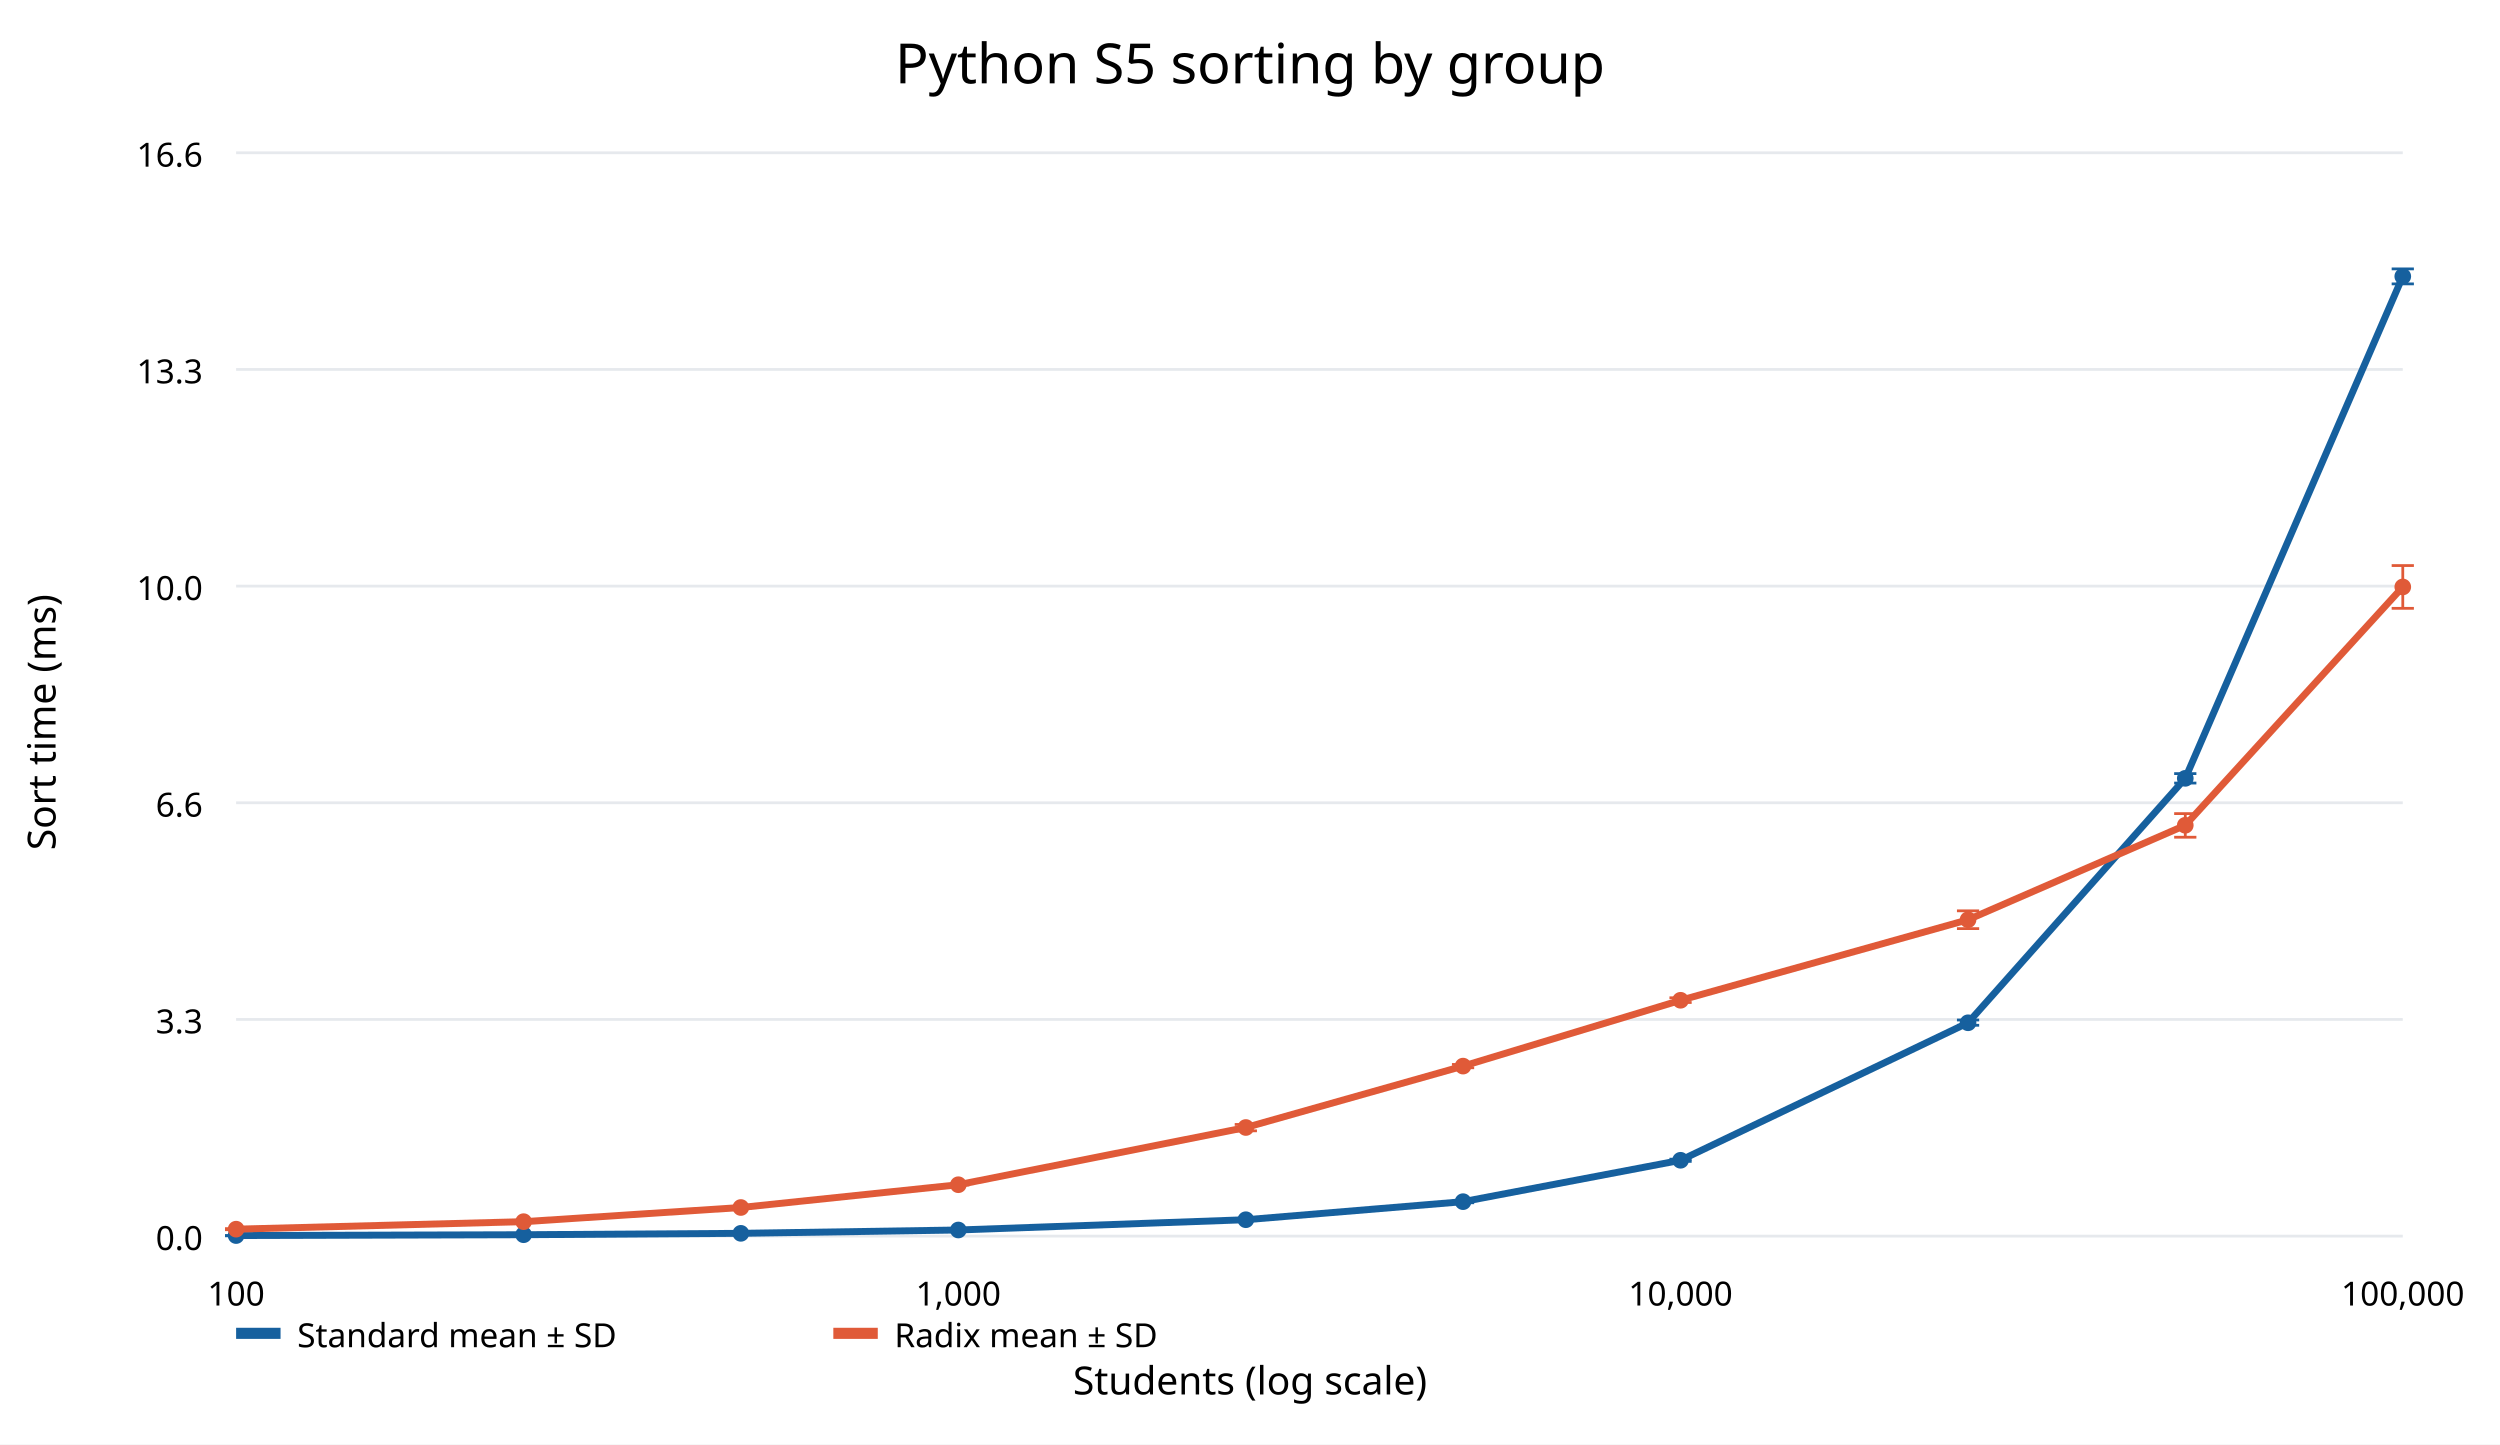
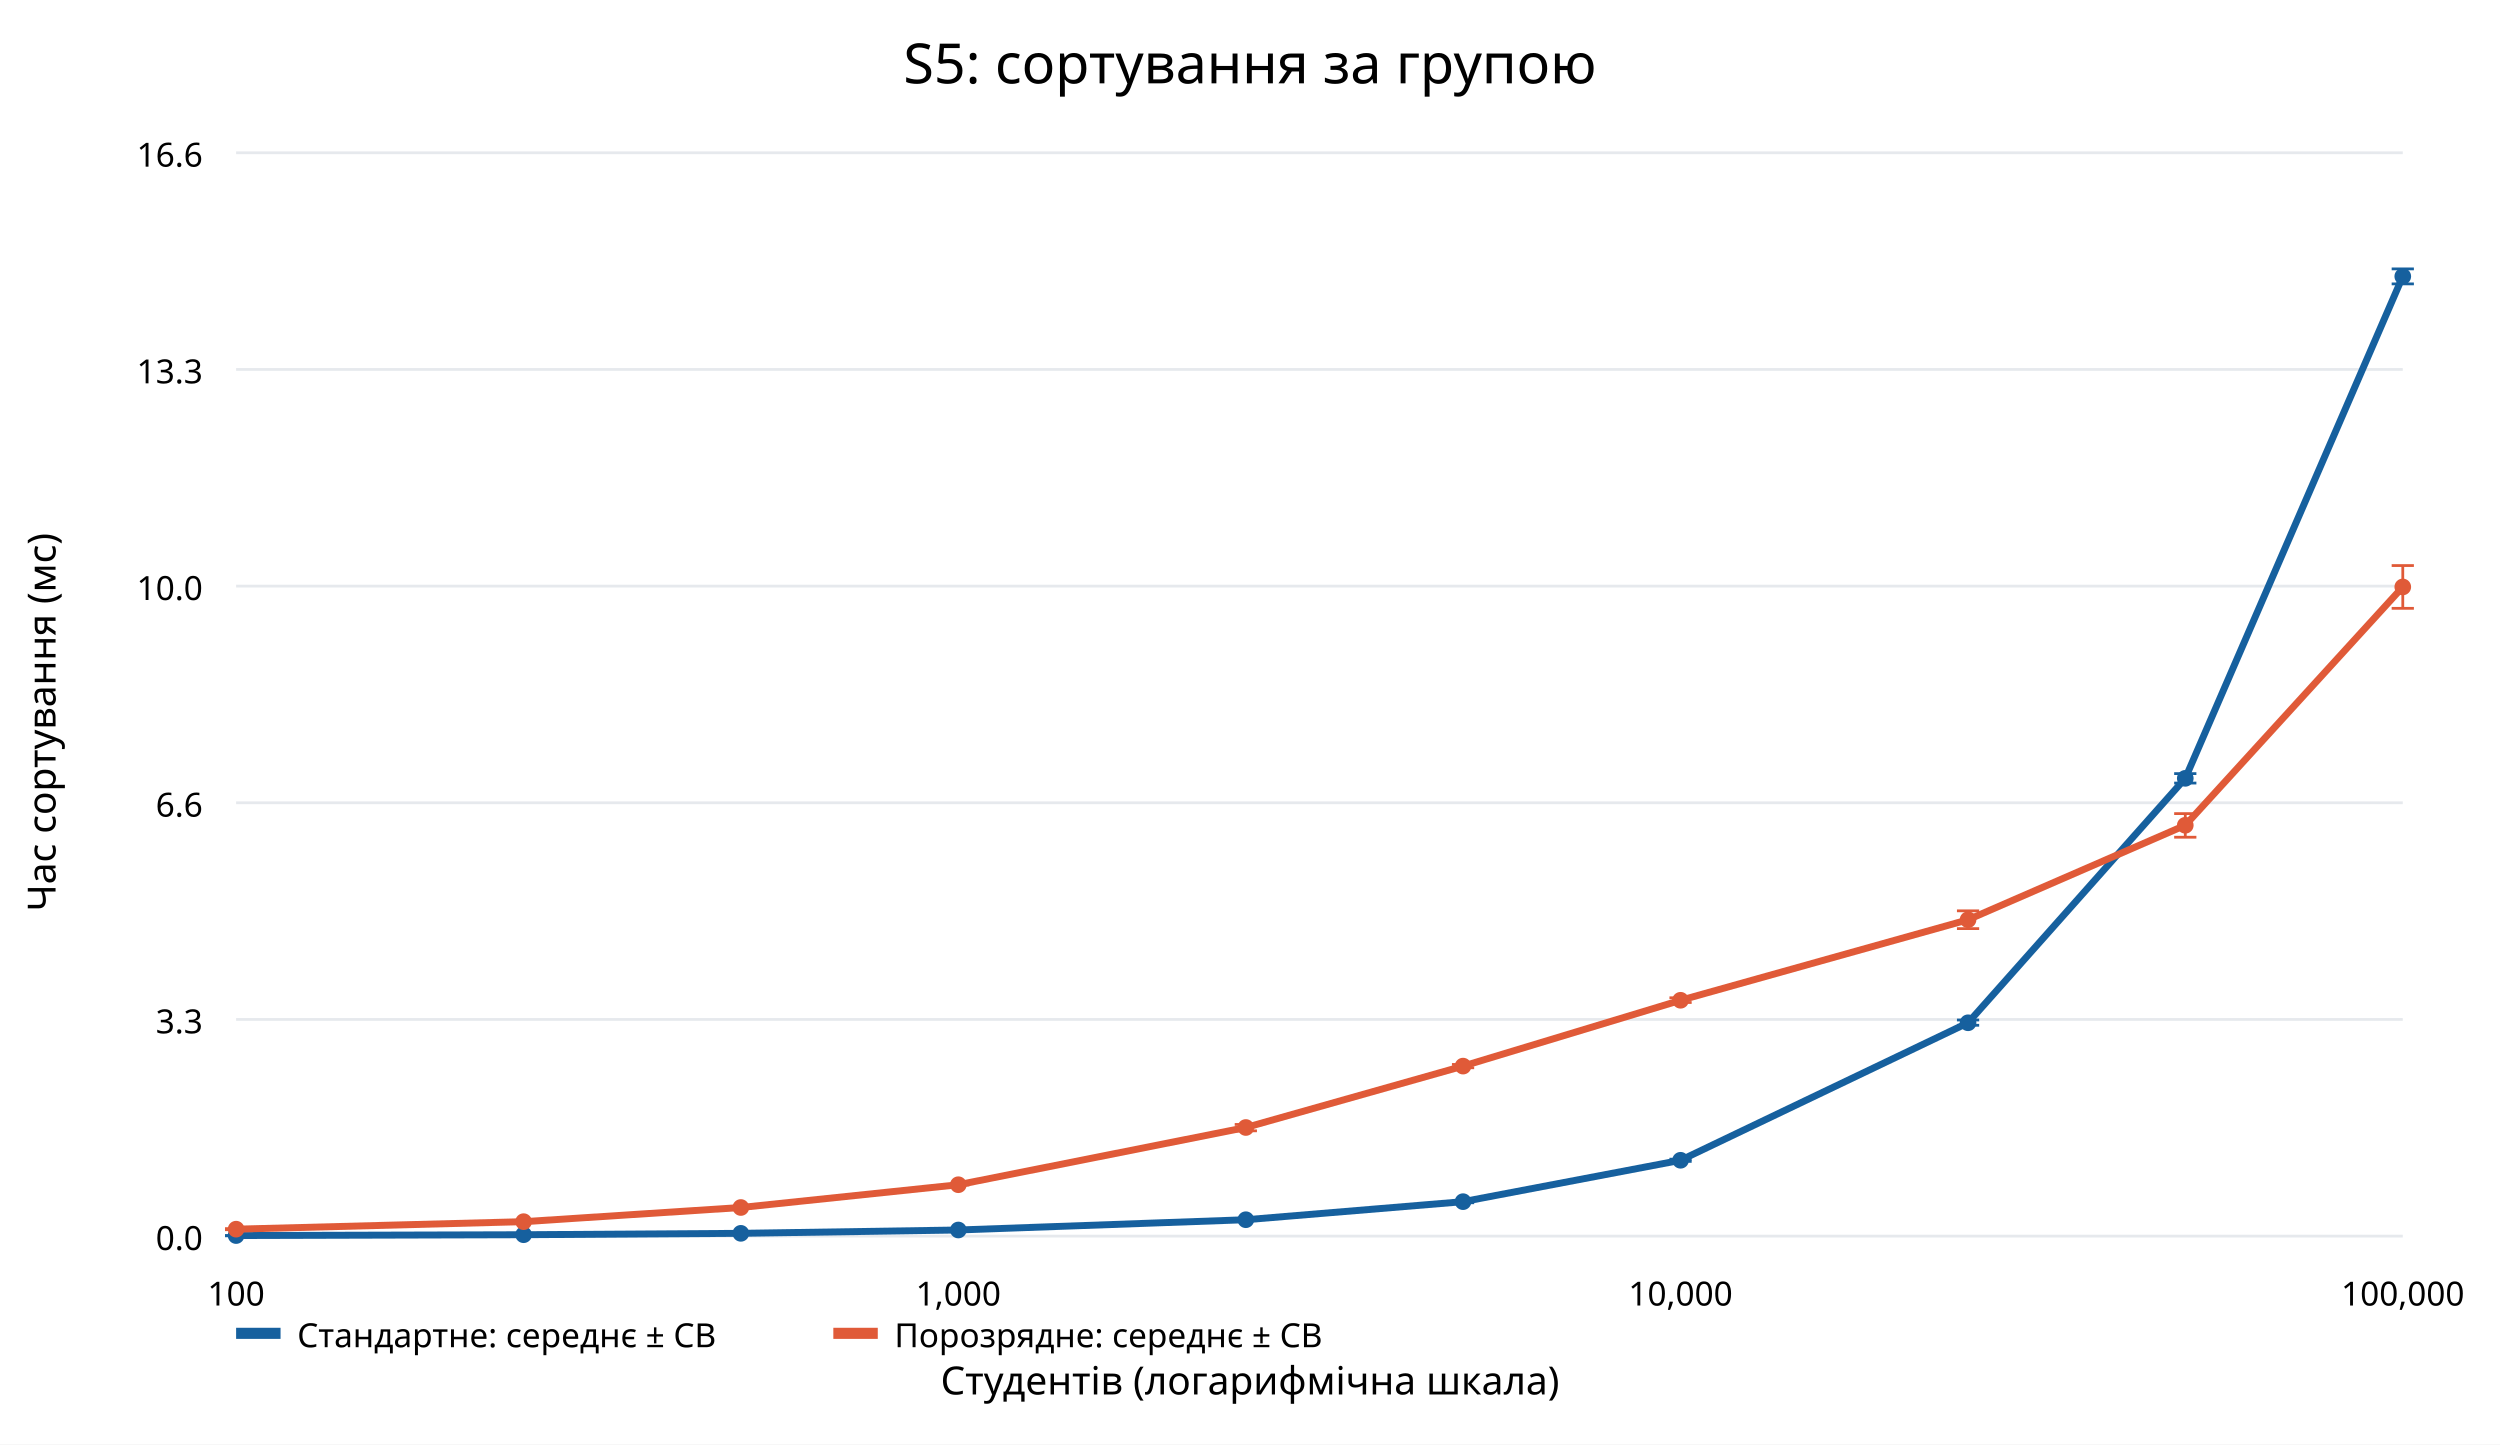
<svg xmlns="http://www.w3.org/2000/svg" width="900" height="520" viewBox="0 0 900 520">
  <rect width="100%" height="100%" fill="white" />
-   <text x="450.0" y="30" text-anchor="middle" font-size="20" font-family="sans-serif">Python S5 sorting by group</text>
+   <text x="450.0" y="30" text-anchor="middle" font-size="20" font-family="sans-serif">S5: сортування за групою</text>
  <line x1="85" y1="445.0" x2="865" y2="445.0" stroke="#e6e9ed" />
  <text x="73" y="450.0" text-anchor="end" font-size="12" font-family="sans-serif">0.0</text>
  <line x1="85" y1="367.0" x2="865" y2="367.0" stroke="#e6e9ed" />
  <text x="73" y="372.0" text-anchor="end" font-size="12" font-family="sans-serif">3.3</text>
  <line x1="85" y1="289.0" x2="865" y2="289.0" stroke="#e6e9ed" />
  <text x="73" y="294.0" text-anchor="end" font-size="12" font-family="sans-serif">6.6</text>
  <line x1="85" y1="211.0" x2="865" y2="211.0" stroke="#e6e9ed" />
  <text x="73" y="216.0" text-anchor="end" font-size="12" font-family="sans-serif">10.0</text>
  <line x1="85" y1="133.0" x2="865" y2="133.0" stroke="#e6e9ed" />
  <text x="73" y="138.0" text-anchor="end" font-size="12" font-family="sans-serif">13.3</text>
  <line x1="85" y1="55.0" x2="865" y2="55.0" stroke="#e6e9ed" />
  <text x="73" y="60.0" text-anchor="end" font-size="12" font-family="sans-serif">16.6</text>
  <text x="85.0" y="470" text-anchor="middle" font-size="12" font-family="sans-serif">100</text>
  <text x="345.0" y="470" text-anchor="middle" font-size="12" font-family="sans-serif">1,000</text>
  <text x="605.0" y="470" text-anchor="middle" font-size="12" font-family="sans-serif">10,000</text>
  <text x="865.0" y="470" text-anchor="middle" font-size="12" font-family="sans-serif">100,000</text>
-   <text x="450.0" y="502" text-anchor="middle" font-size="14" font-family="sans-serif">Students (log scale)</text>
-   <text transform="translate(20 260.0) rotate(-90)" text-anchor="middle" font-size="14" font-family="sans-serif">Sort time (ms)</text>
+   <text x="450.0" y="502" text-anchor="middle" font-size="14" font-family="sans-serif">Студентів (логарифмічна шкала)</text>
+   <text transform="translate(20 260.0) rotate(-90)" text-anchor="middle" font-size="14" font-family="sans-serif">Час сортування (мс)</text>
  <polyline points="85.0,444.8 188.5,444.5 266.7,444.0 345.0,442.8 448.5,439.1 526.7,432.6 605.0,417.7 708.5,368.2 786.7,280.2 865.0,99.5" fill="none" stroke="#16609e" stroke-width="2.5" />
  <line x1="85.0" y1="444.9" x2="85.0" y2="444.8" stroke="#16609e" />
  <line x1="81.0" y1="444.9" x2="89.0" y2="444.9" stroke="#16609e" />
  <line x1="81.0" y1="444.8" x2="89.0" y2="444.8" stroke="#16609e" />
  <circle cx="85.0" cy="444.8" r="3" fill="#16609e" />
  <line x1="188.5" y1="444.6" x2="188.5" y2="444.4" stroke="#16609e" />
  <line x1="184.5" y1="444.6" x2="192.5" y2="444.6" stroke="#16609e" />
  <line x1="184.5" y1="444.4" x2="192.5" y2="444.4" stroke="#16609e" />
  <circle cx="188.5" cy="444.5" r="3" fill="#16609e" />
  <line x1="266.7" y1="444.2" x2="266.7" y2="443.8" stroke="#16609e" />
  <line x1="262.7" y1="444.2" x2="270.7" y2="444.2" stroke="#16609e" />
  <line x1="262.7" y1="443.8" x2="270.7" y2="443.8" stroke="#16609e" />
  <circle cx="266.7" cy="444.0" r="3" fill="#16609e" />
  <line x1="345.0" y1="443.1" x2="345.0" y2="442.5" stroke="#16609e" />
  <line x1="341.0" y1="443.1" x2="349.0" y2="443.1" stroke="#16609e" />
  <line x1="341.0" y1="442.5" x2="349.0" y2="442.5" stroke="#16609e" />
  <circle cx="345.0" cy="442.8" r="3" fill="#16609e" />
  <line x1="448.5" y1="439.4" x2="448.5" y2="438.7" stroke="#16609e" />
  <line x1="444.5" y1="439.4" x2="452.5" y2="439.4" stroke="#16609e" />
  <line x1="444.5" y1="438.7" x2="452.5" y2="438.7" stroke="#16609e" />
  <circle cx="448.5" cy="439.1" r="3" fill="#16609e" />
  <line x1="526.7" y1="433.0" x2="526.7" y2="432.3" stroke="#16609e" />
  <line x1="522.7" y1="433.0" x2="530.7" y2="433.0" stroke="#16609e" />
  <line x1="522.7" y1="432.3" x2="530.7" y2="432.3" stroke="#16609e" />
  <circle cx="526.7" cy="432.6" r="3" fill="#16609e" />
  <line x1="605.0" y1="418.1" x2="605.0" y2="417.3" stroke="#16609e" />
  <line x1="601.0" y1="418.1" x2="609.0" y2="418.1" stroke="#16609e" />
  <line x1="601.0" y1="417.3" x2="609.0" y2="417.3" stroke="#16609e" />
  <circle cx="605.0" cy="417.7" r="3" fill="#16609e" />
  <line x1="708.5" y1="369.1" x2="708.5" y2="367.2" stroke="#16609e" />
  <line x1="704.5" y1="369.1" x2="712.5" y2="369.1" stroke="#16609e" />
  <line x1="704.5" y1="367.2" x2="712.5" y2="367.2" stroke="#16609e" />
  <circle cx="708.5" cy="368.2" r="3" fill="#16609e" />
  <line x1="786.7" y1="281.9" x2="786.7" y2="278.5" stroke="#16609e" />
  <line x1="782.7" y1="281.9" x2="790.7" y2="281.9" stroke="#16609e" />
  <line x1="782.7" y1="278.5" x2="790.7" y2="278.5" stroke="#16609e" />
  <circle cx="786.7" cy="280.2" r="3" fill="#16609e" />
  <line x1="865.0" y1="102.2" x2="865.0" y2="96.8" stroke="#16609e" />
  <line x1="861.0" y1="102.2" x2="869.0" y2="102.2" stroke="#16609e" />
  <line x1="861.0" y1="96.8" x2="869.0" y2="96.8" stroke="#16609e" />
  <circle cx="865.0" cy="99.5" r="3" fill="#16609e" />
  <rect x="85" y="478" width="16" height="4" fill="#16609e" />
-   <text x="107" y="485" font-size="12" font-family="sans-serif">Standard mean ± SD</text>
+   <text x="107" y="485" font-size="12" font-family="sans-serif">Стандартне: середнє ± СВ</text>
  <polyline points="85.0,442.5 188.5,439.8 266.7,434.7 345.0,426.5 448.5,405.9 526.7,383.8 605.0,360.1 708.5,331.1 786.7,297.1 865.0,211.3" fill="none" stroke="#e05a38" stroke-width="2.5" />
  <line x1="85.0" y1="442.7" x2="85.0" y2="442.3" stroke="#e05a38" />
  <line x1="81.0" y1="442.7" x2="89.0" y2="442.7" stroke="#e05a38" />
  <line x1="81.0" y1="442.3" x2="89.0" y2="442.3" stroke="#e05a38" />
  <circle cx="85.0" cy="442.5" r="3" fill="#e05a38" />
  <line x1="188.5" y1="440.0" x2="188.5" y2="439.6" stroke="#e05a38" />
  <line x1="184.5" y1="440.0" x2="192.5" y2="440.0" stroke="#e05a38" />
  <line x1="184.5" y1="439.6" x2="192.5" y2="439.6" stroke="#e05a38" />
  <circle cx="188.5" cy="439.8" r="3" fill="#e05a38" />
  <line x1="266.7" y1="434.9" x2="266.7" y2="434.5" stroke="#e05a38" />
  <line x1="262.7" y1="434.9" x2="270.7" y2="434.9" stroke="#e05a38" />
  <line x1="262.7" y1="434.5" x2="270.7" y2="434.5" stroke="#e05a38" />
  <circle cx="266.7" cy="434.7" r="3" fill="#e05a38" />
  <line x1="345.0" y1="426.6" x2="345.0" y2="426.4" stroke="#e05a38" />
  <line x1="341.0" y1="426.6" x2="349.0" y2="426.6" stroke="#e05a38" />
  <line x1="341.0" y1="426.4" x2="349.0" y2="426.4" stroke="#e05a38" />
  <circle cx="345.0" cy="426.5" r="3" fill="#e05a38" />
  <line x1="448.5" y1="407.1" x2="448.5" y2="404.8" stroke="#e05a38" />
  <line x1="444.5" y1="407.1" x2="452.5" y2="407.1" stroke="#e05a38" />
  <line x1="444.5" y1="404.8" x2="452.5" y2="404.8" stroke="#e05a38" />
  <circle cx="448.5" cy="405.9" r="3" fill="#e05a38" />
  <line x1="526.7" y1="384.4" x2="526.7" y2="383.2" stroke="#e05a38" />
  <line x1="522.7" y1="384.4" x2="530.7" y2="384.4" stroke="#e05a38" />
  <line x1="522.7" y1="383.2" x2="530.7" y2="383.2" stroke="#e05a38" />
  <circle cx="526.7" cy="383.8" r="3" fill="#e05a38" />
  <line x1="605.0" y1="360.9" x2="605.0" y2="359.2" stroke="#e05a38" />
  <line x1="601.0" y1="360.9" x2="609.0" y2="360.9" stroke="#e05a38" />
  <line x1="601.0" y1="359.2" x2="609.0" y2="359.2" stroke="#e05a38" />
  <circle cx="605.0" cy="360.1" r="3" fill="#e05a38" />
  <line x1="708.5" y1="334.3" x2="708.5" y2="327.9" stroke="#e05a38" />
  <line x1="704.5" y1="334.3" x2="712.5" y2="334.3" stroke="#e05a38" />
  <line x1="704.5" y1="327.9" x2="712.5" y2="327.9" stroke="#e05a38" />
  <circle cx="708.5" cy="331.1" r="3" fill="#e05a38" />
  <line x1="786.7" y1="301.4" x2="786.7" y2="292.9" stroke="#e05a38" />
  <line x1="782.7" y1="301.4" x2="790.7" y2="301.4" stroke="#e05a38" />
  <line x1="782.7" y1="292.9" x2="790.7" y2="292.9" stroke="#e05a38" />
  <circle cx="786.7" cy="297.1" r="3" fill="#e05a38" />
  <line x1="865.0" y1="219.0" x2="865.0" y2="203.6" stroke="#e05a38" />
  <line x1="861.0" y1="219.0" x2="869.0" y2="219.0" stroke="#e05a38" />
  <line x1="861.0" y1="203.6" x2="869.0" y2="203.6" stroke="#e05a38" />
  <circle cx="865.0" cy="211.3" r="3" fill="#e05a38" />
  <rect x="300" y="478" width="16" height="4" fill="#e05a38" />
-   <text x="322" y="485" font-size="12" font-family="sans-serif">Radix mean ± SD</text>
+   <text x="322" y="485" font-size="12" font-family="sans-serif">Порозрядне: середнє ± СВ</text>
</svg>
